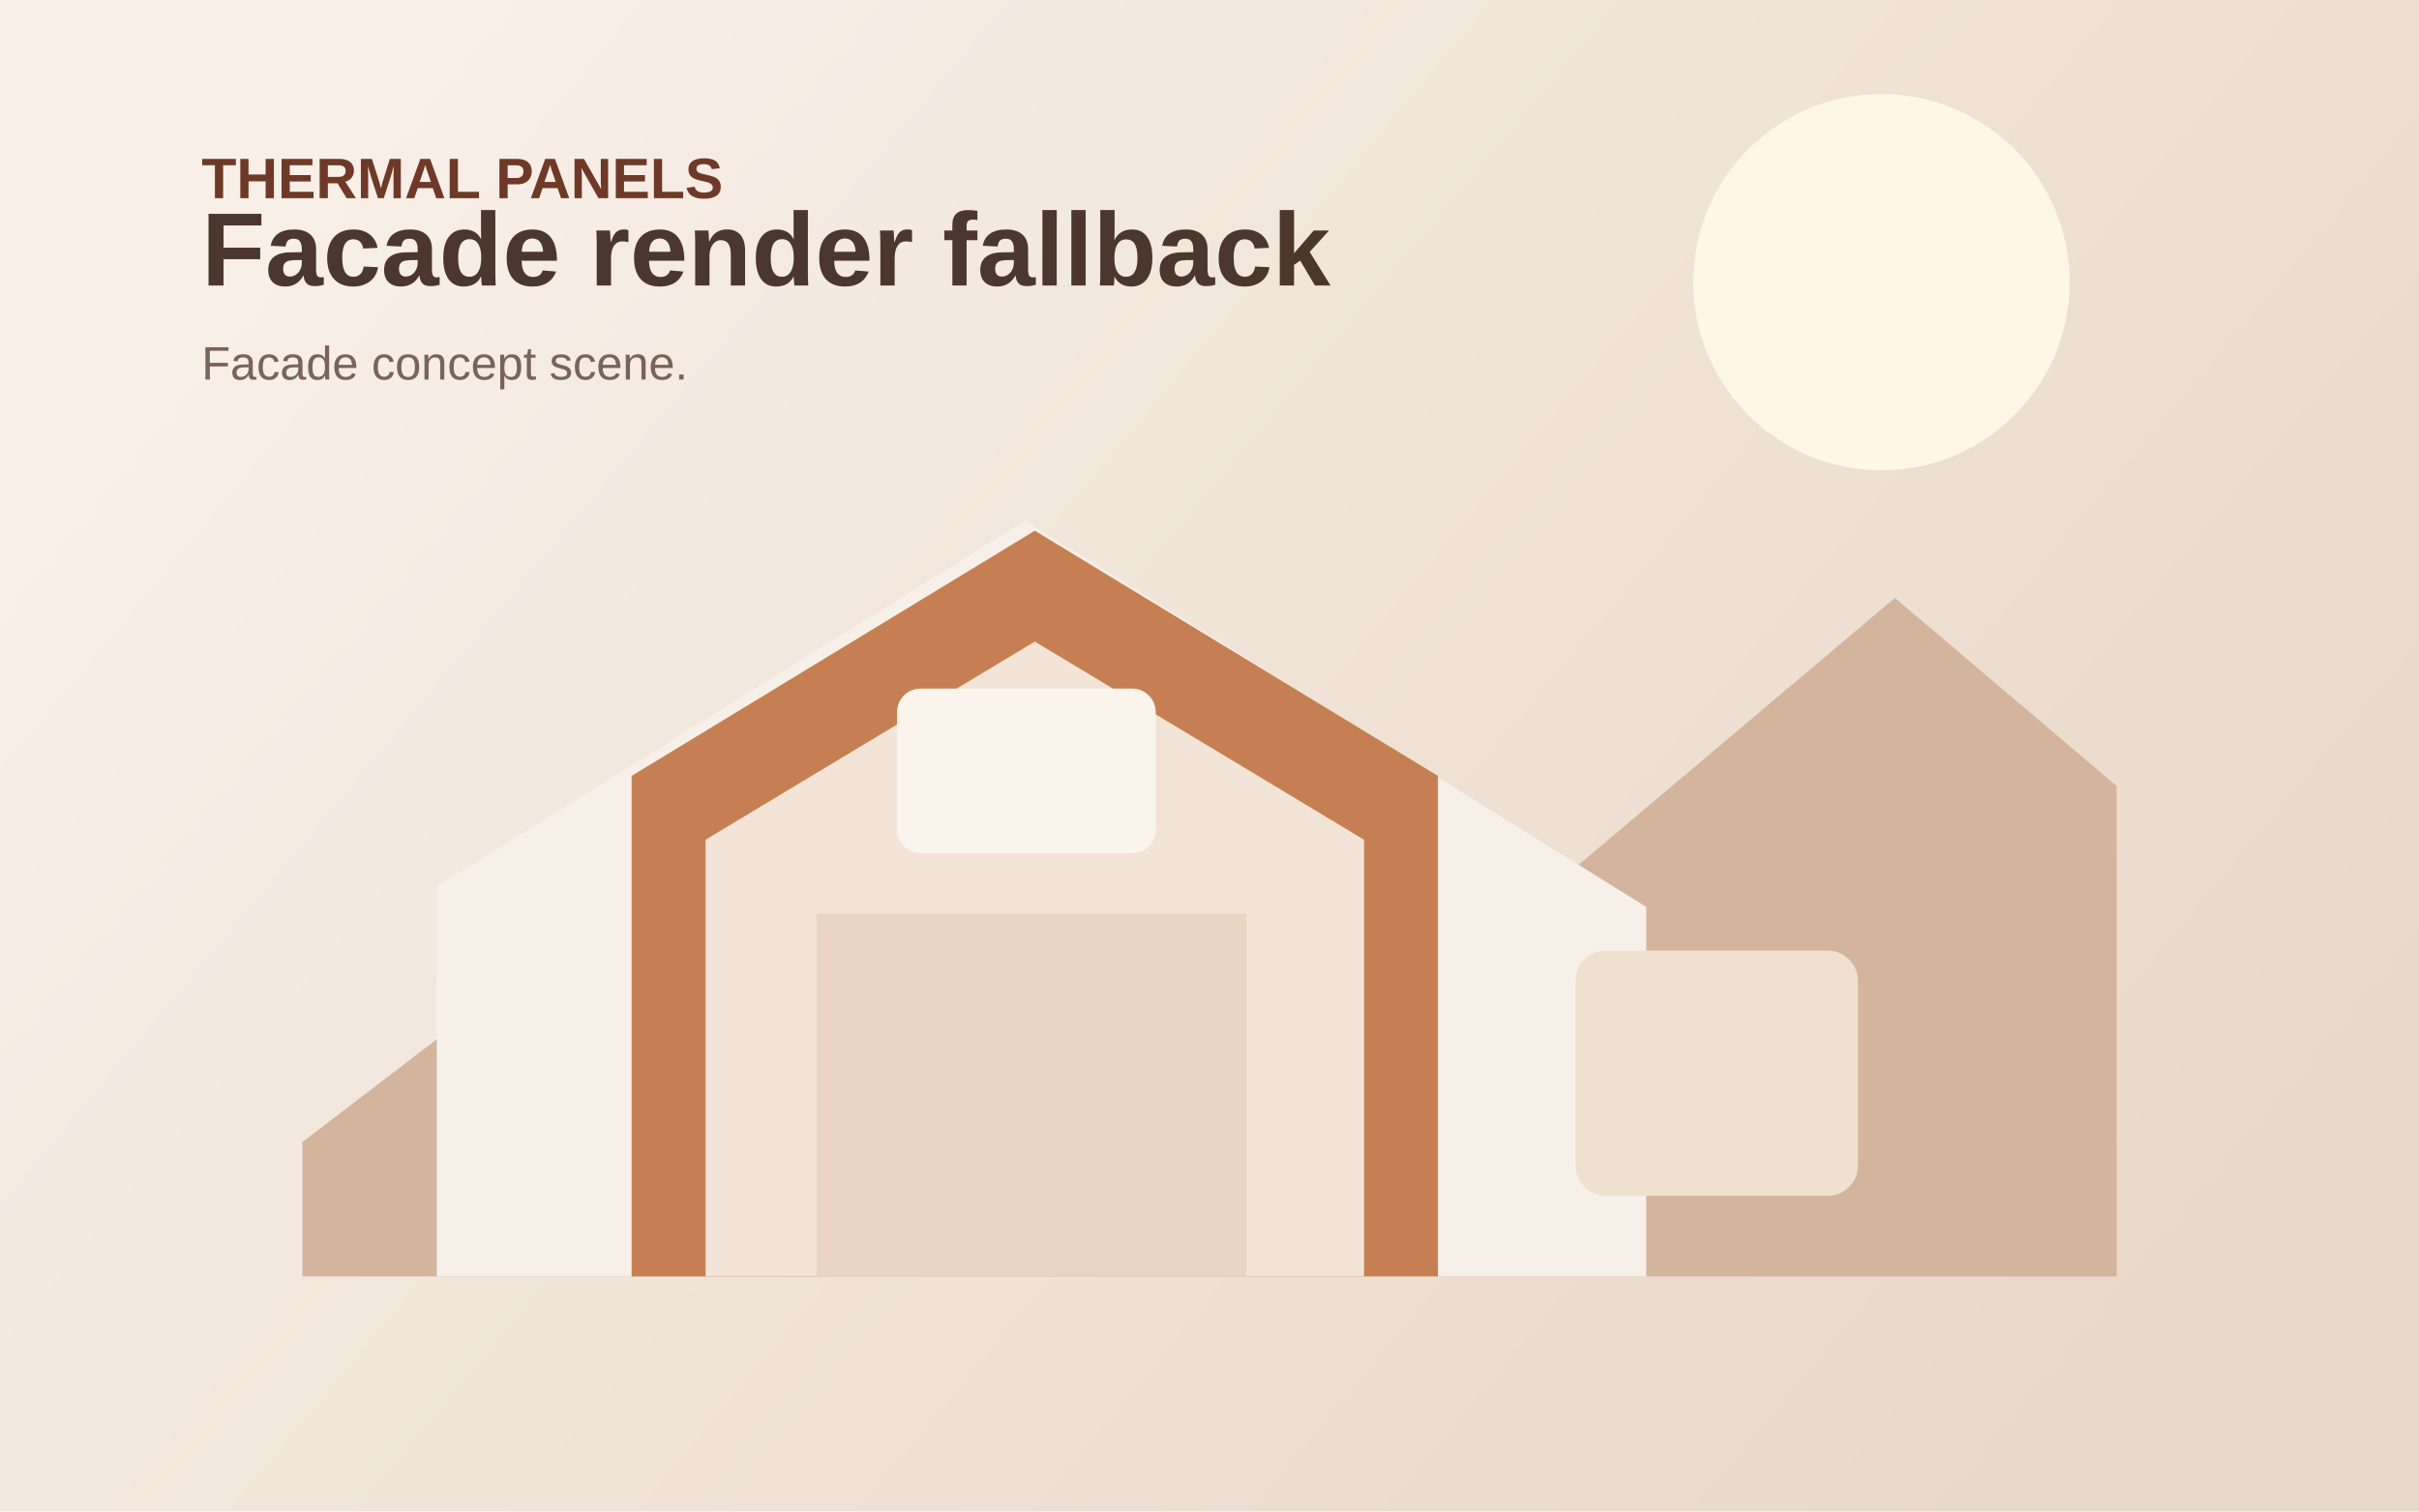
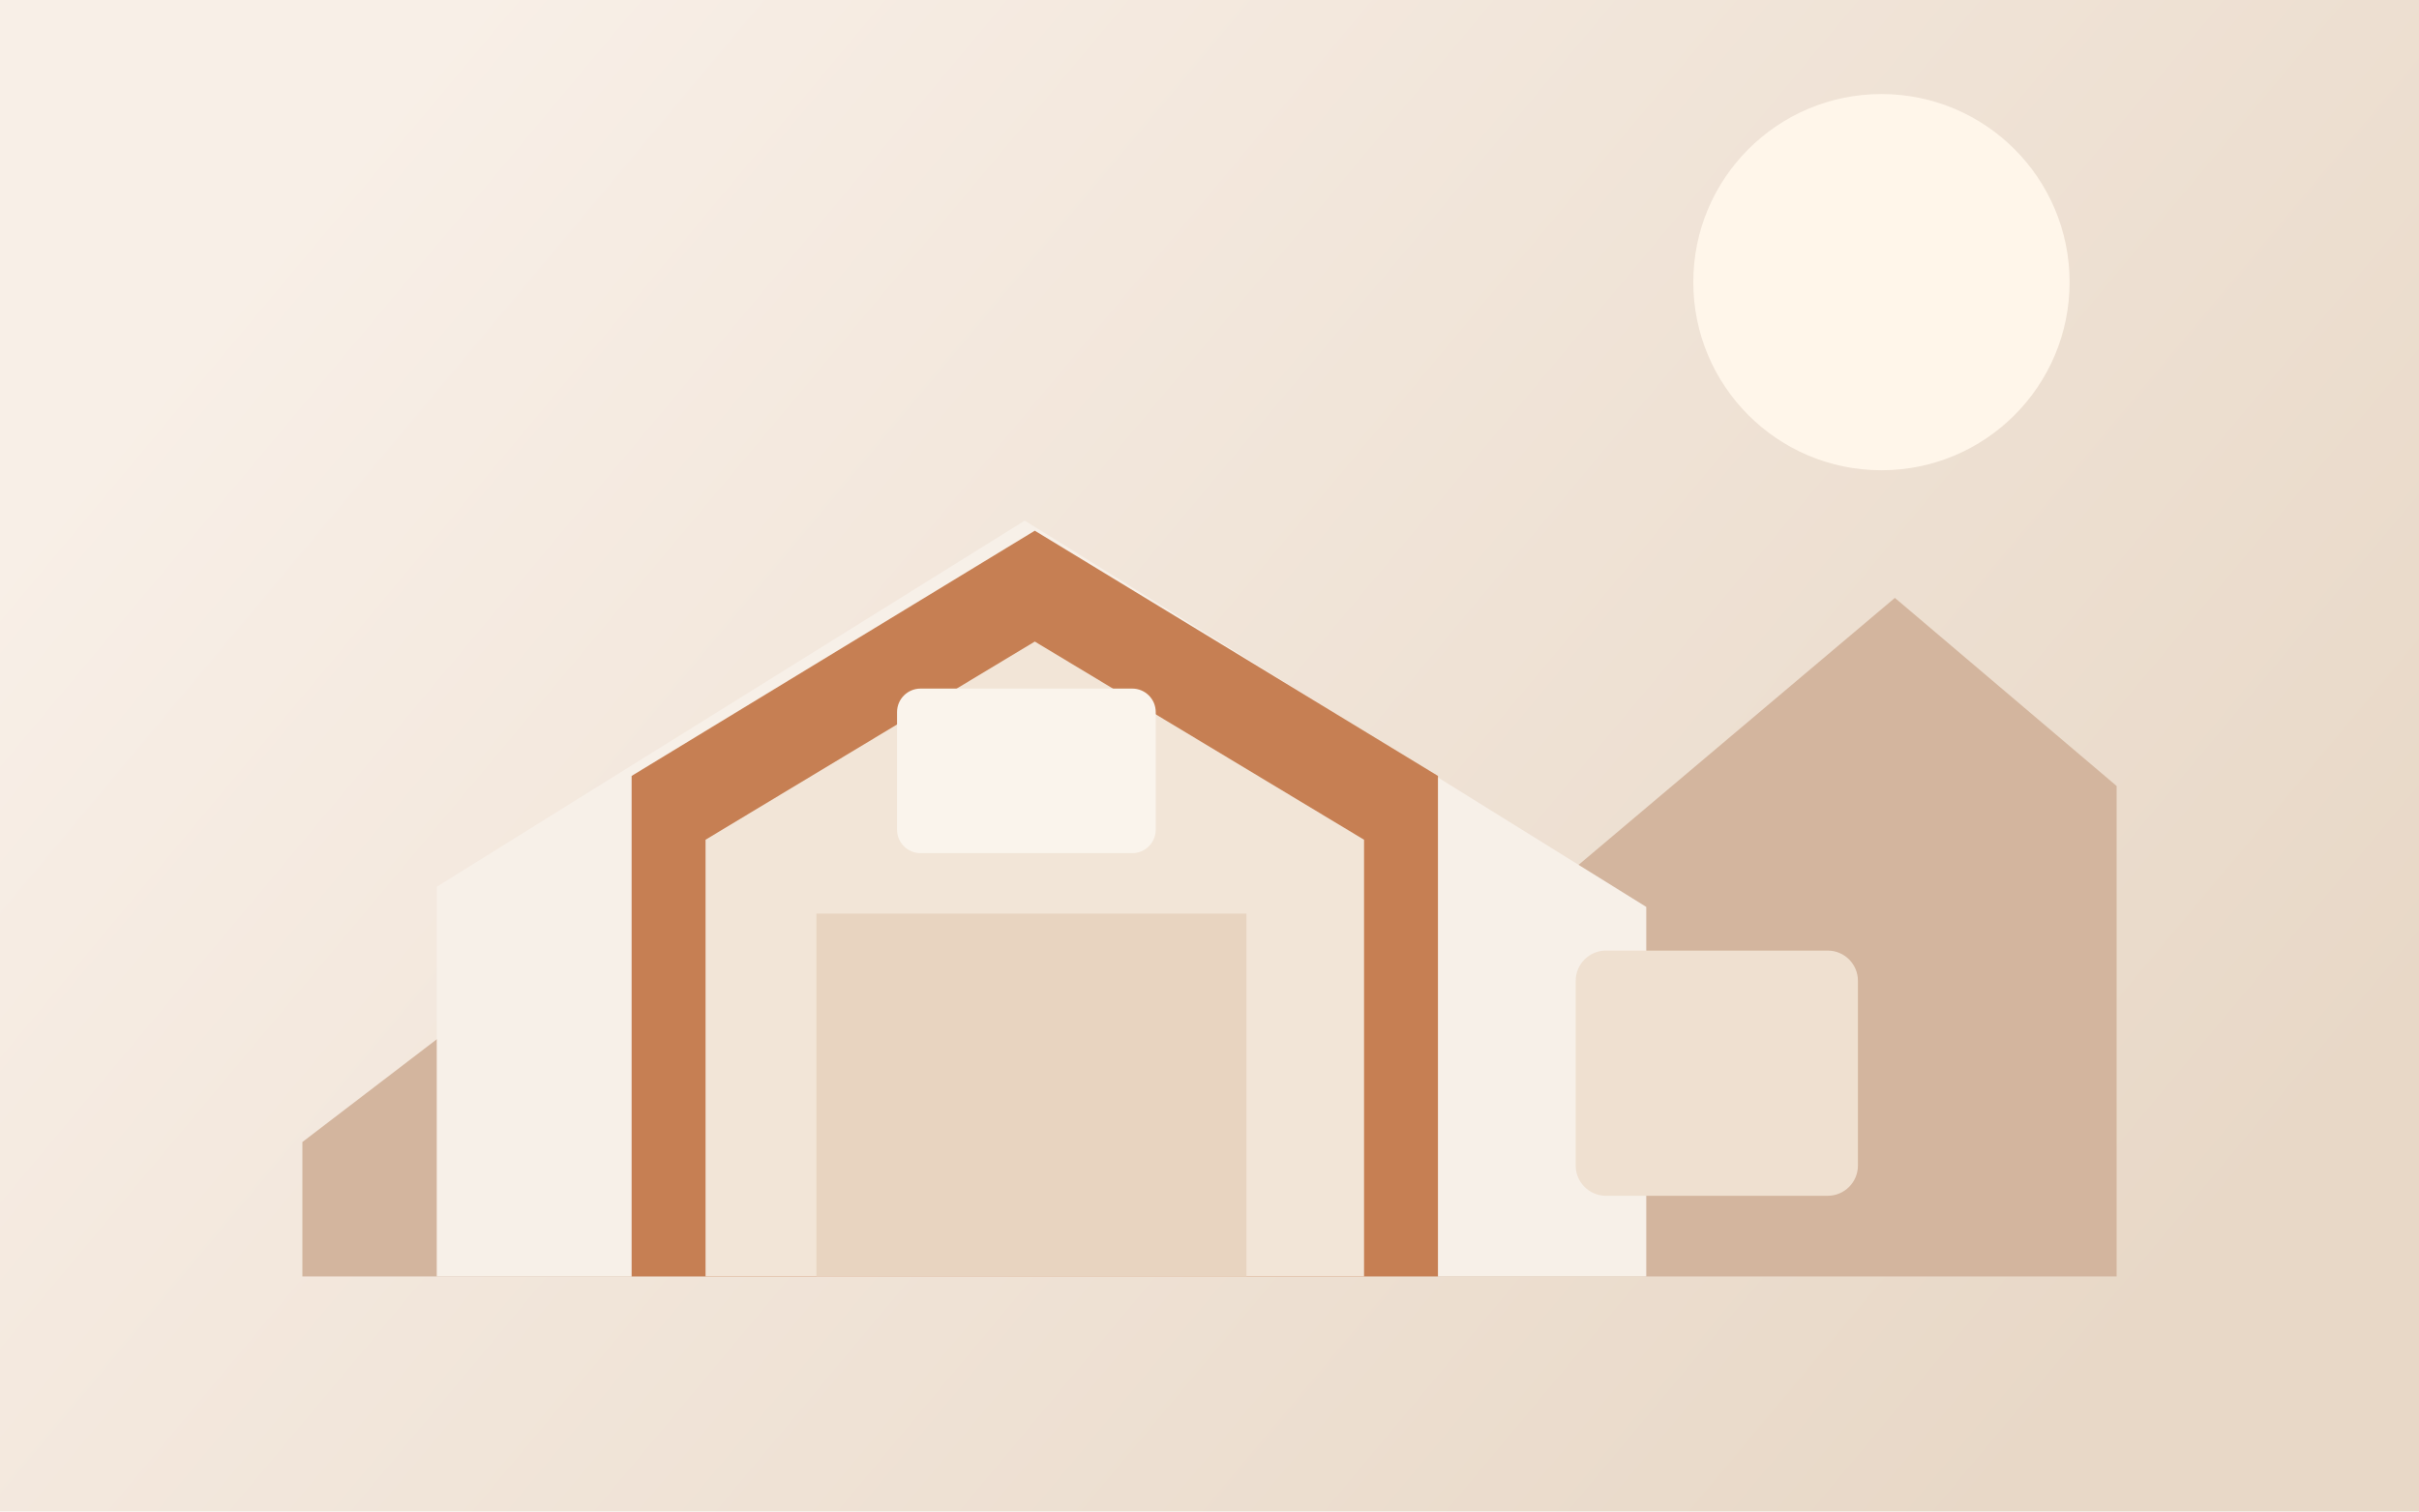
<svg xmlns="http://www.w3.org/2000/svg" viewBox="0 0 1440 900" fill="none">
  <defs>
    <linearGradient id="bg" x1="240" x2="1220" y1="40" y2="860" gradientUnits="userSpaceOnUse">
      <stop stop-color="#F8EFE7" />
      <stop offset="1" stop-color="#E8D8C7" />
    </linearGradient>
  </defs>
  <rect width="1440" height="900" fill="url(#bg)" />
  <circle cx="1120" cy="168" r="112" fill="#FFF6EA" />
  <path d="M180 680L520 420L820 616L1128 356L1260 468V760H180V680Z" fill="#D3B59E" />
  <path d="M260 760V528L610 310L980 540V760H260Z" fill="#F7F0E8" />
  <path d="M376 760V462L616 316L856 462V760H376Z" fill="#C67F53" />
  <path d="M420 760V500L616 382L812 500V760H420Z" fill="#F2E5D7" />
  <path d="M486 760V544H742V760H486Z" fill="#E8D4C0" />
  <rect x="534" y="410" width="154" height="98" rx="14" fill="#FAF4EC" />
  <rect x="938" y="566" width="168" height="146" rx="18" fill="#EFE0D0" />
-   <text x="120" y="118" fill="#6E3927" font-family="Arial, sans-serif" font-size="34" font-weight="700">THERMAL PANELS</text>
-   <text x="120" y="170" fill="#4B372D" font-family="Arial, sans-serif" font-size="62" font-weight="700">Facade render fallback</text>
-   <text x="120" y="226" fill="#7A6358" font-family="Arial, sans-serif" font-size="28">Facade concept scene.</text>
</svg>
